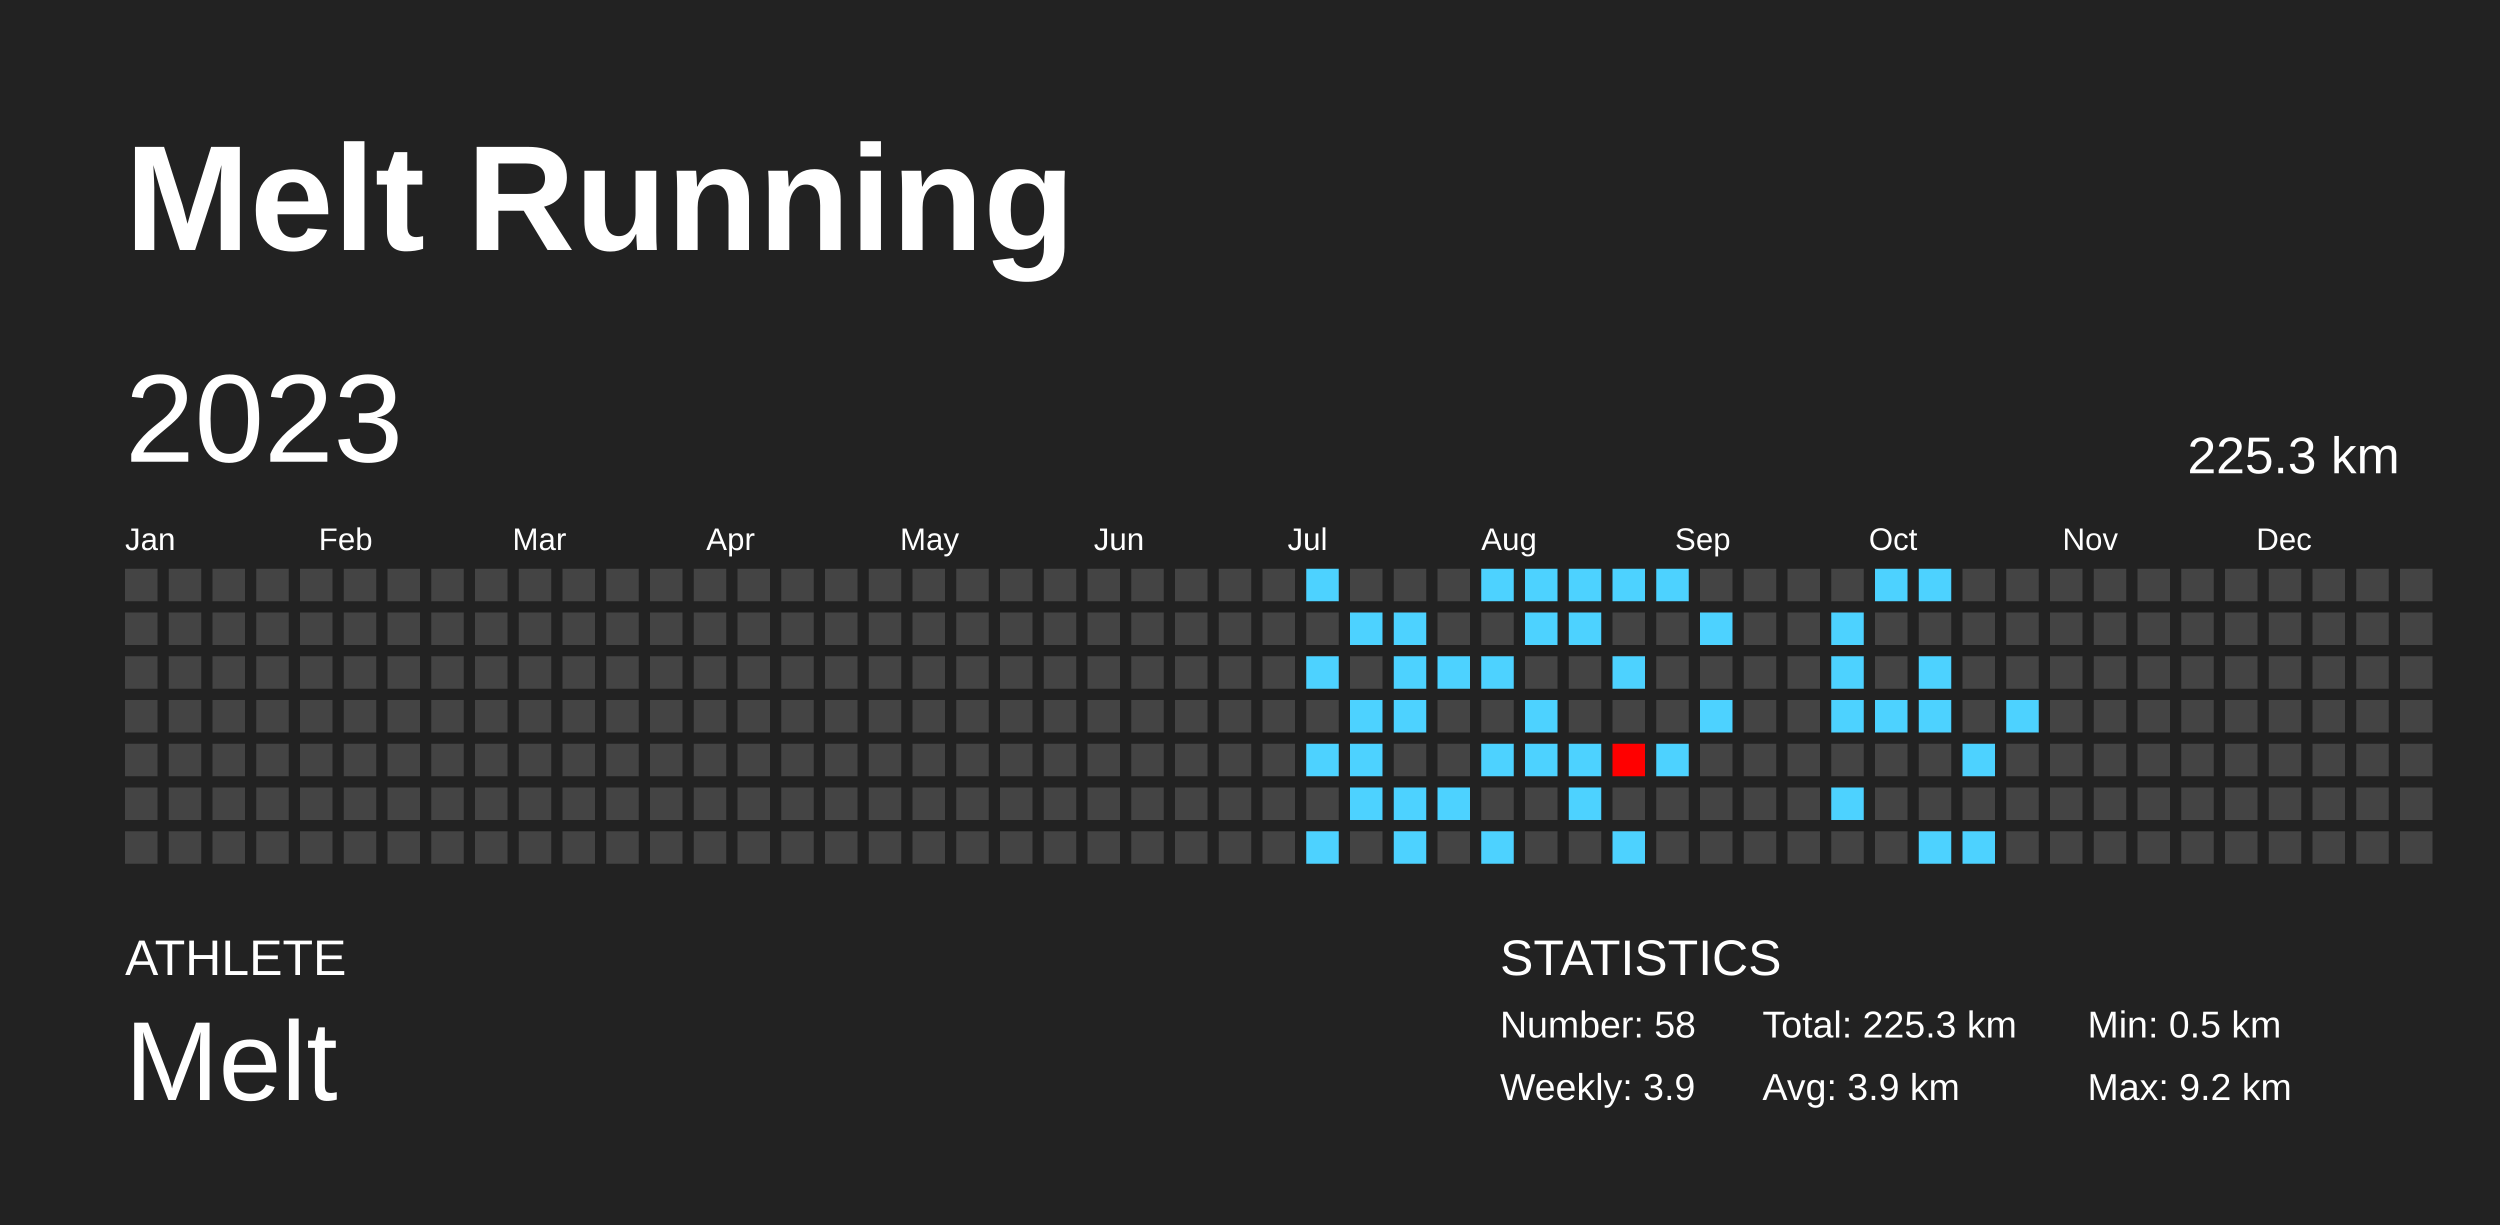
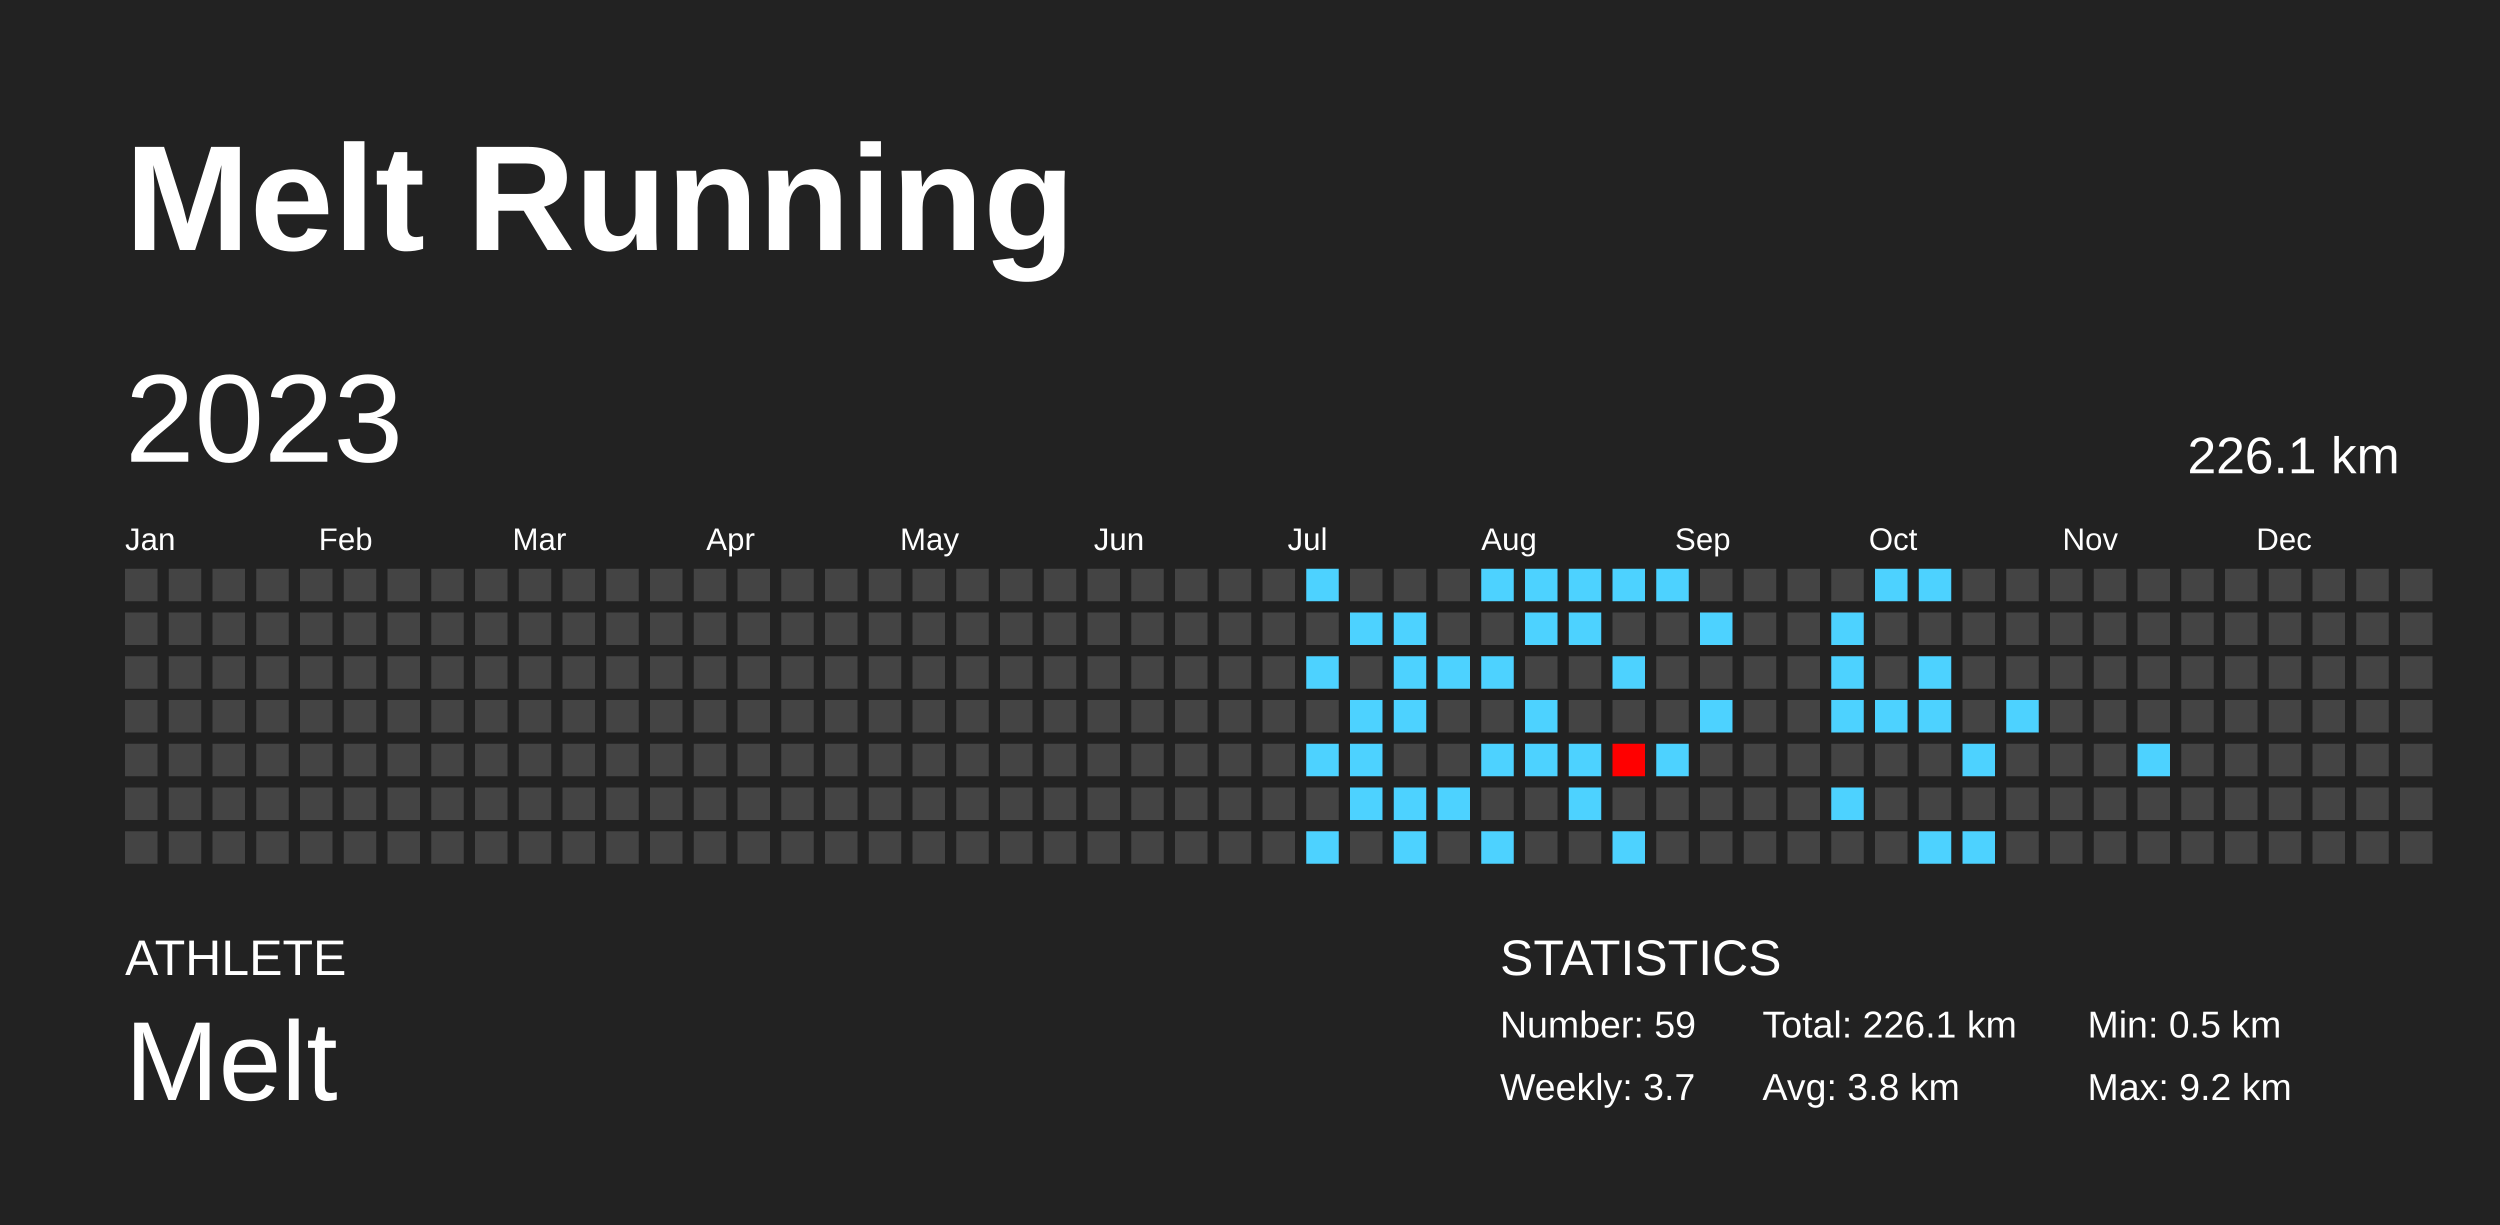
<svg xmlns="http://www.w3.org/2000/svg" baseProfile="full" height="98mm" version="1.1" viewBox="0,0,200,98" width="200mm">
  <defs />
  <rect fill="#222222" height="98" width="200" x="0" y="0" />
  <text fill="#FFFFFF" style="font-size:12px; font-family:Arial; font-weight:bold;" x="10" y="20">Melt Running</text>
  <text fill="#FFFFFF" style="font-size:4px; font-family:Arial" x="10" y="78">ATHLETE</text>
  <text fill="#FFFFFF" style="font-size:9px; font-family:Arial" x="10" y="88">Melt</text>
  <text fill="#FFFFFF" style="font-size:4px; font-family:Arial" x="120" y="78">STATISTICS</text>
-   <text fill="#FFFFFF" style="font-size:3px; font-family:Arial" x="120" y="83">Number: 58</text>
-   <text fill="#FFFFFF" style="font-size:3px; font-family:Arial" x="120" y="88">Weekly: 3.9</text>
-   <text fill="#FFFFFF" style="font-size:3px; font-family:Arial" x="141" y="83">Total: 225.3 km</text>
-   <text fill="#FFFFFF" style="font-size:3px; font-family:Arial" x="141" y="88">Avg: 3.9 km</text>
+   <text fill="#FFFFFF" style="font-size:3px; font-family:Arial" x="120" y="83">Number: 59</text>
+   <text fill="#FFFFFF" style="font-size:3px; font-family:Arial" x="120" y="88">Weekly: 3.7</text>
+   <text fill="#FFFFFF" style="font-size:3px; font-family:Arial" x="141" y="83">Total: 226.1 km</text>
+   <text fill="#FFFFFF" style="font-size:3px; font-family:Arial" x="141" y="88">Avg: 3.8 km</text>
  <text fill="#FFFFFF" style="font-size:3px; font-family:Arial" x="167" y="83">Min: 0.5 km</text>
  <text fill="#FFFFFF" style="font-size:3px; font-family:Arial" x="167" y="88">Max: 9.2 km</text>
  <text dominant-baseline="hanging" fill="#FFFFFF" style="font-size:10.0px; font-family:Arial;" x="10" y="30">2023</text>
-   <text dominant-baseline="hanging" fill="#FFFFFF" style="font-size:4.125px; font-family:Arial;" x="175" y="35">225.3 km</text>
+   <text dominant-baseline="hanging" fill="#FFFFFF" style="font-size:4.125px; font-family:Arial;" x="175" y="35">226.1 km</text>
  <text fill="#FFFFFF" style="font-size:2.5px; font-family:Arial" x="10.0" y="44">Jan</text>
  <text fill="#FFFFFF" style="font-size:2.5px; font-family:Arial" x="25.5" y="44">Feb</text>
  <text fill="#FFFFFF" style="font-size:2.5px; font-family:Arial" x="41.0" y="44">Mar</text>
  <text fill="#FFFFFF" style="font-size:2.5px; font-family:Arial" x="56.5" y="44">Apr</text>
  <text fill="#FFFFFF" style="font-size:2.5px; font-family:Arial" x="72.0" y="44">May</text>
  <text fill="#FFFFFF" style="font-size:2.5px; font-family:Arial" x="87.5" y="44">Jun</text>
  <text fill="#FFFFFF" style="font-size:2.5px; font-family:Arial" x="103.0" y="44">Jul</text>
  <text fill="#FFFFFF" style="font-size:2.5px; font-family:Arial" x="118.5" y="44">Aug</text>
  <text fill="#FFFFFF" style="font-size:2.5px; font-family:Arial" x="134.0" y="44">Sep</text>
  <text fill="#FFFFFF" style="font-size:2.5px; font-family:Arial" x="149.5" y="44">Oct</text>
  <text fill="#FFFFFF" style="font-size:2.5px; font-family:Arial" x="165.0" y="44">Nov</text>
  <text fill="#FFFFFF" style="font-size:2.5px; font-family:Arial" x="180.5" y="44">Dec</text>
  <rect fill="#444444" height="2.6" width="2.6" x="10.0" y="45.5" />
  <rect fill="#444444" height="2.6" width="2.6" x="10.0" y="49.0" />
  <rect fill="#444444" height="2.6" width="2.6" x="10.0" y="52.5" />
  <rect fill="#444444" height="2.6" width="2.6" x="10.0" y="56.0" />
  <rect fill="#444444" height="2.6" width="2.6" x="10.0" y="59.5" />
  <rect fill="#444444" height="2.6" width="2.6" x="10.0" y="63.0" />
  <rect fill="#444444" height="2.6" width="2.6" x="10.0" y="66.5" />
  <rect fill="#444444" height="2.6" width="2.6" x="13.5" y="45.5" />
  <rect fill="#444444" height="2.6" width="2.6" x="13.5" y="49.0" />
  <rect fill="#444444" height="2.6" width="2.6" x="13.5" y="52.5" />
  <rect fill="#444444" height="2.6" width="2.6" x="13.5" y="56.0" />
  <rect fill="#444444" height="2.6" width="2.6" x="13.5" y="59.5" />
  <rect fill="#444444" height="2.6" width="2.6" x="13.5" y="63.0" />
  <rect fill="#444444" height="2.6" width="2.6" x="13.5" y="66.5" />
  <rect fill="#444444" height="2.6" width="2.6" x="17.0" y="45.5" />
  <rect fill="#444444" height="2.6" width="2.6" x="17.0" y="49.0" />
  <rect fill="#444444" height="2.6" width="2.6" x="17.0" y="52.5" />
  <rect fill="#444444" height="2.6" width="2.6" x="17.0" y="56.0" />
  <rect fill="#444444" height="2.6" width="2.6" x="17.0" y="59.5" />
  <rect fill="#444444" height="2.6" width="2.6" x="17.0" y="63.0" />
  <rect fill="#444444" height="2.6" width="2.6" x="17.0" y="66.5" />
  <rect fill="#444444" height="2.6" width="2.6" x="20.5" y="45.5" />
  <rect fill="#444444" height="2.6" width="2.6" x="20.5" y="49.0" />
  <rect fill="#444444" height="2.6" width="2.6" x="20.5" y="52.5" />
  <rect fill="#444444" height="2.6" width="2.6" x="20.5" y="56.0" />
  <rect fill="#444444" height="2.6" width="2.6" x="20.5" y="59.5" />
  <rect fill="#444444" height="2.6" width="2.6" x="20.5" y="63.0" />
  <rect fill="#444444" height="2.6" width="2.6" x="20.5" y="66.5" />
  <rect fill="#444444" height="2.6" width="2.6" x="24.0" y="45.5" />
  <rect fill="#444444" height="2.6" width="2.6" x="24.0" y="49.0" />
  <rect fill="#444444" height="2.6" width="2.6" x="24.0" y="52.5" />
  <rect fill="#444444" height="2.6" width="2.6" x="24.0" y="56.0" />
  <rect fill="#444444" height="2.6" width="2.6" x="24.0" y="59.5" />
  <rect fill="#444444" height="2.6" width="2.6" x="24.0" y="63.0" />
  <rect fill="#444444" height="2.6" width="2.6" x="24.0" y="66.5" />
  <rect fill="#444444" height="2.6" width="2.6" x="27.5" y="45.5" />
  <rect fill="#444444" height="2.6" width="2.6" x="27.5" y="49.0" />
  <rect fill="#444444" height="2.6" width="2.6" x="27.5" y="52.5" />
  <rect fill="#444444" height="2.6" width="2.6" x="27.5" y="56.0" />
  <rect fill="#444444" height="2.6" width="2.6" x="27.5" y="59.5" />
  <rect fill="#444444" height="2.6" width="2.6" x="27.5" y="63.0" />
  <rect fill="#444444" height="2.6" width="2.6" x="27.5" y="66.5" />
  <rect fill="#444444" height="2.6" width="2.6" x="31.0" y="45.5" />
  <rect fill="#444444" height="2.6" width="2.6" x="31.0" y="49.0" />
  <rect fill="#444444" height="2.6" width="2.6" x="31.0" y="52.5" />
  <rect fill="#444444" height="2.6" width="2.6" x="31.0" y="56.0" />
  <rect fill="#444444" height="2.6" width="2.6" x="31.0" y="59.5" />
  <rect fill="#444444" height="2.6" width="2.6" x="31.0" y="63.0" />
  <rect fill="#444444" height="2.6" width="2.6" x="31.0" y="66.5" />
  <rect fill="#444444" height="2.6" width="2.6" x="34.5" y="45.5" />
  <rect fill="#444444" height="2.6" width="2.6" x="34.5" y="49.0" />
  <rect fill="#444444" height="2.6" width="2.6" x="34.5" y="52.5" />
  <rect fill="#444444" height="2.6" width="2.6" x="34.5" y="56.0" />
  <rect fill="#444444" height="2.6" width="2.6" x="34.5" y="59.5" />
  <rect fill="#444444" height="2.6" width="2.6" x="34.5" y="63.0" />
  <rect fill="#444444" height="2.6" width="2.6" x="34.5" y="66.5" />
  <rect fill="#444444" height="2.6" width="2.6" x="38.0" y="45.5" />
  <rect fill="#444444" height="2.6" width="2.6" x="38.0" y="49.0" />
  <rect fill="#444444" height="2.6" width="2.6" x="38.0" y="52.5" />
  <rect fill="#444444" height="2.6" width="2.6" x="38.0" y="56.0" />
  <rect fill="#444444" height="2.6" width="2.6" x="38.0" y="59.5" />
  <rect fill="#444444" height="2.6" width="2.6" x="38.0" y="63.0" />
  <rect fill="#444444" height="2.6" width="2.6" x="38.0" y="66.5" />
  <rect fill="#444444" height="2.6" width="2.6" x="41.5" y="45.5" />
  <rect fill="#444444" height="2.6" width="2.6" x="41.5" y="49.0" />
  <rect fill="#444444" height="2.6" width="2.6" x="41.5" y="52.5" />
  <rect fill="#444444" height="2.6" width="2.6" x="41.5" y="56.0" />
  <rect fill="#444444" height="2.6" width="2.6" x="41.5" y="59.5" />
  <rect fill="#444444" height="2.6" width="2.6" x="41.5" y="63.0" />
  <rect fill="#444444" height="2.6" width="2.6" x="41.5" y="66.5" />
  <rect fill="#444444" height="2.6" width="2.6" x="45.0" y="45.5" />
  <rect fill="#444444" height="2.6" width="2.6" x="45.0" y="49.0" />
  <rect fill="#444444" height="2.6" width="2.6" x="45.0" y="52.5" />
  <rect fill="#444444" height="2.6" width="2.6" x="45.0" y="56.0" />
  <rect fill="#444444" height="2.6" width="2.6" x="45.0" y="59.5" />
  <rect fill="#444444" height="2.6" width="2.6" x="45.0" y="63.0" />
  <rect fill="#444444" height="2.6" width="2.6" x="45.0" y="66.5" />
  <rect fill="#444444" height="2.6" width="2.6" x="48.5" y="45.5" />
  <rect fill="#444444" height="2.6" width="2.6" x="48.5" y="49.0" />
  <rect fill="#444444" height="2.6" width="2.6" x="48.5" y="52.5" />
  <rect fill="#444444" height="2.6" width="2.6" x="48.5" y="56.0" />
  <rect fill="#444444" height="2.6" width="2.6" x="48.5" y="59.5" />
  <rect fill="#444444" height="2.6" width="2.6" x="48.5" y="63.0" />
  <rect fill="#444444" height="2.6" width="2.6" x="48.5" y="66.5" />
  <rect fill="#444444" height="2.6" width="2.6" x="52.0" y="45.5" />
  <rect fill="#444444" height="2.6" width="2.6" x="52.0" y="49.0" />
  <rect fill="#444444" height="2.6" width="2.6" x="52.0" y="52.5" />
  <rect fill="#444444" height="2.6" width="2.6" x="52.0" y="56.0" />
  <rect fill="#444444" height="2.6" width="2.6" x="52.0" y="59.5" />
  <rect fill="#444444" height="2.6" width="2.6" x="52.0" y="63.0" />
  <rect fill="#444444" height="2.6" width="2.6" x="52.0" y="66.5" />
  <rect fill="#444444" height="2.6" width="2.6" x="55.5" y="45.5" />
  <rect fill="#444444" height="2.6" width="2.6" x="55.5" y="49.0" />
  <rect fill="#444444" height="2.6" width="2.6" x="55.5" y="52.5" />
  <rect fill="#444444" height="2.6" width="2.6" x="55.5" y="56.0" />
  <rect fill="#444444" height="2.6" width="2.6" x="55.5" y="59.5" />
  <rect fill="#444444" height="2.6" width="2.6" x="55.5" y="63.0" />
  <rect fill="#444444" height="2.6" width="2.6" x="55.5" y="66.5" />
  <rect fill="#444444" height="2.6" width="2.6" x="59.0" y="45.5" />
  <rect fill="#444444" height="2.6" width="2.6" x="59.0" y="49.0" />
  <rect fill="#444444" height="2.6" width="2.6" x="59.0" y="52.5" />
  <rect fill="#444444" height="2.6" width="2.6" x="59.0" y="56.0" />
  <rect fill="#444444" height="2.6" width="2.6" x="59.0" y="59.5" />
  <rect fill="#444444" height="2.6" width="2.6" x="59.0" y="63.0" />
  <rect fill="#444444" height="2.6" width="2.6" x="59.0" y="66.5" />
  <rect fill="#444444" height="2.6" width="2.6" x="62.5" y="45.5" />
  <rect fill="#444444" height="2.6" width="2.6" x="62.5" y="49.0" />
  <rect fill="#444444" height="2.6" width="2.6" x="62.5" y="52.5" />
  <rect fill="#444444" height="2.6" width="2.6" x="62.5" y="56.0" />
  <rect fill="#444444" height="2.6" width="2.6" x="62.5" y="59.5" />
  <rect fill="#444444" height="2.6" width="2.6" x="62.5" y="63.0" />
  <rect fill="#444444" height="2.6" width="2.6" x="62.5" y="66.5" />
  <rect fill="#444444" height="2.6" width="2.6" x="66.0" y="45.5" />
  <rect fill="#444444" height="2.6" width="2.6" x="66.0" y="49.0" />
  <rect fill="#444444" height="2.6" width="2.6" x="66.0" y="52.5" />
  <rect fill="#444444" height="2.6" width="2.6" x="66.0" y="56.0" />
  <rect fill="#444444" height="2.6" width="2.6" x="66.0" y="59.5" />
  <rect fill="#444444" height="2.6" width="2.6" x="66.0" y="63.0" />
  <rect fill="#444444" height="2.6" width="2.6" x="66.0" y="66.5" />
  <rect fill="#444444" height="2.6" width="2.6" x="69.5" y="45.5" />
  <rect fill="#444444" height="2.6" width="2.6" x="69.5" y="49.0" />
  <rect fill="#444444" height="2.6" width="2.6" x="69.5" y="52.5" />
  <rect fill="#444444" height="2.6" width="2.6" x="69.5" y="56.0" />
  <rect fill="#444444" height="2.6" width="2.6" x="69.5" y="59.5" />
  <rect fill="#444444" height="2.6" width="2.6" x="69.5" y="63.0" />
  <rect fill="#444444" height="2.6" width="2.6" x="69.5" y="66.5" />
  <rect fill="#444444" height="2.6" width="2.6" x="73.0" y="45.5" />
  <rect fill="#444444" height="2.6" width="2.6" x="73.0" y="49.0" />
  <rect fill="#444444" height="2.6" width="2.6" x="73.0" y="52.5" />
  <rect fill="#444444" height="2.6" width="2.6" x="73.0" y="56.0" />
  <rect fill="#444444" height="2.6" width="2.6" x="73.0" y="59.5" />
  <rect fill="#444444" height="2.6" width="2.6" x="73.0" y="63.0" />
  <rect fill="#444444" height="2.6" width="2.6" x="73.0" y="66.5" />
  <rect fill="#444444" height="2.6" width="2.6" x="76.5" y="45.5" />
  <rect fill="#444444" height="2.6" width="2.6" x="76.5" y="49.0" />
  <rect fill="#444444" height="2.6" width="2.6" x="76.5" y="52.5" />
  <rect fill="#444444" height="2.6" width="2.6" x="76.5" y="56.0" />
  <rect fill="#444444" height="2.6" width="2.6" x="76.5" y="59.5" />
  <rect fill="#444444" height="2.6" width="2.6" x="76.5" y="63.0" />
  <rect fill="#444444" height="2.6" width="2.6" x="76.5" y="66.5" />
  <rect fill="#444444" height="2.6" width="2.6" x="80.0" y="45.5" />
  <rect fill="#444444" height="2.6" width="2.6" x="80.0" y="49.0" />
  <rect fill="#444444" height="2.6" width="2.6" x="80.0" y="52.5" />
  <rect fill="#444444" height="2.6" width="2.6" x="80.0" y="56.0" />
  <rect fill="#444444" height="2.6" width="2.6" x="80.0" y="59.5" />
  <rect fill="#444444" height="2.6" width="2.6" x="80.0" y="63.0" />
  <rect fill="#444444" height="2.6" width="2.6" x="80.0" y="66.5" />
  <rect fill="#444444" height="2.6" width="2.6" x="83.5" y="45.5" />
  <rect fill="#444444" height="2.6" width="2.6" x="83.5" y="49.0" />
  <rect fill="#444444" height="2.6" width="2.6" x="83.5" y="52.5" />
  <rect fill="#444444" height="2.6" width="2.6" x="83.5" y="56.0" />
  <rect fill="#444444" height="2.6" width="2.6" x="83.5" y="59.5" />
  <rect fill="#444444" height="2.6" width="2.6" x="83.5" y="63.0" />
  <rect fill="#444444" height="2.6" width="2.6" x="83.5" y="66.5" />
  <rect fill="#444444" height="2.6" width="2.6" x="87.0" y="45.5" />
  <rect fill="#444444" height="2.6" width="2.6" x="87.0" y="49.0" />
  <rect fill="#444444" height="2.6" width="2.6" x="87.0" y="52.5" />
  <rect fill="#444444" height="2.6" width="2.6" x="87.0" y="56.0" />
  <rect fill="#444444" height="2.6" width="2.6" x="87.0" y="59.5" />
  <rect fill="#444444" height="2.6" width="2.6" x="87.0" y="63.0" />
  <rect fill="#444444" height="2.6" width="2.6" x="87.0" y="66.5" />
  <rect fill="#444444" height="2.6" width="2.6" x="90.5" y="45.5" />
  <rect fill="#444444" height="2.6" width="2.6" x="90.5" y="49.0" />
  <rect fill="#444444" height="2.6" width="2.6" x="90.5" y="52.5" />
  <rect fill="#444444" height="2.6" width="2.6" x="90.5" y="56.0" />
  <rect fill="#444444" height="2.6" width="2.6" x="90.5" y="59.5" />
  <rect fill="#444444" height="2.6" width="2.6" x="90.5" y="63.0" />
  <rect fill="#444444" height="2.6" width="2.6" x="90.5" y="66.5" />
  <rect fill="#444444" height="2.6" width="2.6" x="94.0" y="45.5" />
  <rect fill="#444444" height="2.6" width="2.6" x="94.0" y="49.0" />
  <rect fill="#444444" height="2.6" width="2.6" x="94.0" y="52.5" />
  <rect fill="#444444" height="2.6" width="2.6" x="94.0" y="56.0" />
  <rect fill="#444444" height="2.6" width="2.6" x="94.0" y="59.5" />
  <rect fill="#444444" height="2.6" width="2.6" x="94.0" y="63.0" />
  <rect fill="#444444" height="2.6" width="2.6" x="94.0" y="66.5" />
  <rect fill="#444444" height="2.6" width="2.6" x="97.5" y="45.5" />
  <rect fill="#444444" height="2.6" width="2.6" x="97.5" y="49.0" />
  <rect fill="#444444" height="2.6" width="2.6" x="97.5" y="52.5" />
  <rect fill="#444444" height="2.6" width="2.6" x="97.5" y="56.0" />
  <rect fill="#444444" height="2.6" width="2.6" x="97.5" y="59.5" />
  <rect fill="#444444" height="2.6" width="2.6" x="97.5" y="63.0" />
  <rect fill="#444444" height="2.6" width="2.6" x="97.5" y="66.5" />
  <rect fill="#444444" height="2.6" width="2.6" x="101.0" y="45.5" />
  <rect fill="#444444" height="2.6" width="2.6" x="101.0" y="49.0" />
  <rect fill="#444444" height="2.6" width="2.6" x="101.0" y="52.5" />
  <rect fill="#444444" height="2.6" width="2.6" x="101.0" y="56.0" />
  <rect fill="#444444" height="2.6" width="2.6" x="101.0" y="59.5" />
  <rect fill="#444444" height="2.6" width="2.6" x="101.0" y="63.0" />
  <rect fill="#444444" height="2.6" width="2.6" x="101.0" y="66.5" />
  <rect fill="#4dd2ff" height="2.6" width="2.6" x="104.5" y="45.5" />
  <rect fill="#444444" height="2.6" width="2.6" x="104.5" y="49.0" />
  <rect fill="#4dd2ff" height="2.6" width="2.6" x="104.5" y="52.5" />
  <rect fill="#444444" height="2.6" width="2.6" x="104.5" y="56.0" />
  <rect fill="#4dd2ff" height="2.6" width="2.6" x="104.5" y="59.5" />
  <rect fill="#444444" height="2.6" width="2.6" x="104.5" y="63.0" />
  <rect fill="#4dd2ff" height="2.6" width="2.6" x="104.5" y="66.5" />
  <rect fill="#444444" height="2.6" width="2.6" x="108.0" y="45.5" />
  <rect fill="#4dd2ff" height="2.6" width="2.6" x="108.0" y="49.0" />
  <rect fill="#444444" height="2.6" width="2.6" x="108.0" y="52.5" />
  <rect fill="#4dd2ff" height="2.6" width="2.6" x="108.0" y="56.0" />
  <rect fill="#4dd2ff" height="2.6" width="2.6" x="108.0" y="59.5" />
  <rect fill="#4dd2ff" height="2.6" width="2.6" x="108.0" y="63.0" />
  <rect fill="#444444" height="2.6" width="2.6" x="108.0" y="66.5" />
  <rect fill="#444444" height="2.6" width="2.6" x="111.5" y="45.5" />
  <rect fill="#4dd2ff" height="2.6" width="2.6" x="111.5" y="49.0" />
  <rect fill="#4dd2ff" height="2.6" width="2.6" x="111.5" y="52.5" />
  <rect fill="#4dd2ff" height="2.6" width="2.6" x="111.5" y="56.0" />
  <rect fill="#444444" height="2.6" width="2.6" x="111.5" y="59.5" />
  <rect fill="#4dd2ff" height="2.6" width="2.6" x="111.5" y="63.0" />
  <rect fill="#4dd2ff" height="2.6" width="2.6" x="111.5" y="66.5" />
  <rect fill="#444444" height="2.6" width="2.6" x="115.0" y="45.5" />
  <rect fill="#444444" height="2.6" width="2.6" x="115.0" y="49.0" />
  <rect fill="#4dd2ff" height="2.6" width="2.6" x="115.0" y="52.5" />
  <rect fill="#444444" height="2.6" width="2.6" x="115.0" y="56.0" />
  <rect fill="#444444" height="2.6" width="2.6" x="115.0" y="59.5" />
  <rect fill="#4dd2ff" height="2.6" width="2.6" x="115.0" y="63.0" />
  <rect fill="#444444" height="2.6" width="2.6" x="115.0" y="66.5" />
  <rect fill="#4dd2ff" height="2.6" width="2.6" x="118.5" y="45.5" />
  <rect fill="#444444" height="2.6" width="2.6" x="118.5" y="49.0" />
  <rect fill="#4dd2ff" height="2.6" width="2.6" x="118.5" y="52.5" />
  <rect fill="#444444" height="2.6" width="2.6" x="118.5" y="56.0" />
  <rect fill="#4dd2ff" height="2.6" width="2.6" x="118.5" y="59.5" />
  <rect fill="#444444" height="2.6" width="2.6" x="118.5" y="63.0" />
  <rect fill="#4dd2ff" height="2.6" width="2.6" x="118.5" y="66.5" />
  <rect fill="#4dd2ff" height="2.6" width="2.6" x="122.0" y="45.5" />
  <rect fill="#4dd2ff" height="2.6" width="2.6" x="122.0" y="49.0" />
  <rect fill="#444444" height="2.6" width="2.6" x="122.0" y="52.5" />
  <rect fill="#4dd2ff" height="2.6" width="2.6" x="122.0" y="56.0" />
  <rect fill="#4dd2ff" height="2.6" width="2.6" x="122.0" y="59.5" />
  <rect fill="#444444" height="2.6" width="2.6" x="122.0" y="63.0" />
  <rect fill="#444444" height="2.6" width="2.6" x="122.0" y="66.5" />
  <rect fill="#4dd2ff" height="2.6" width="2.6" x="125.5" y="45.5" />
  <rect fill="#4dd2ff" height="2.6" width="2.6" x="125.5" y="49.0" />
  <rect fill="#444444" height="2.6" width="2.6" x="125.5" y="52.5" />
  <rect fill="#444444" height="2.6" width="2.6" x="125.5" y="56.0" />
  <rect fill="#4dd2ff" height="2.6" width="2.6" x="125.5" y="59.5" />
  <rect fill="#4dd2ff" height="2.6" width="2.6" x="125.5" y="63.0" />
  <rect fill="#444444" height="2.6" width="2.6" x="125.5" y="66.5" />
  <rect fill="#4dd2ff" height="2.6" width="2.6" x="129.0" y="45.5" />
  <rect fill="#444444" height="2.6" width="2.6" x="129.0" y="49.0" />
  <rect fill="#4dd2ff" height="2.6" width="2.6" x="129.0" y="52.5" />
  <rect fill="#444444" height="2.6" width="2.6" x="129.0" y="56.0" />
  <rect fill="#ff0000" height="2.6" width="2.6" x="129.0" y="59.5" />
  <rect fill="#444444" height="2.6" width="2.6" x="129.0" y="63.0" />
  <rect fill="#4dd2ff" height="2.6" width="2.6" x="129.0" y="66.5" />
  <rect fill="#4dd2ff" height="2.6" width="2.6" x="132.5" y="45.5" />
  <rect fill="#444444" height="2.6" width="2.6" x="132.5" y="49.0" />
  <rect fill="#444444" height="2.6" width="2.6" x="132.5" y="52.5" />
  <rect fill="#444444" height="2.6" width="2.6" x="132.5" y="56.0" />
  <rect fill="#4dd2ff" height="2.6" width="2.6" x="132.5" y="59.5" />
  <rect fill="#444444" height="2.6" width="2.6" x="132.5" y="63.0" />
  <rect fill="#444444" height="2.6" width="2.6" x="132.5" y="66.5" />
  <rect fill="#444444" height="2.6" width="2.6" x="136.0" y="45.5" />
  <rect fill="#4dd2ff" height="2.6" width="2.6" x="136.0" y="49.0" />
  <rect fill="#444444" height="2.6" width="2.6" x="136.0" y="52.5" />
  <rect fill="#4dd2ff" height="2.6" width="2.6" x="136.0" y="56.0" />
  <rect fill="#444444" height="2.6" width="2.6" x="136.0" y="59.5" />
  <rect fill="#444444" height="2.6" width="2.6" x="136.0" y="63.0" />
  <rect fill="#444444" height="2.6" width="2.6" x="136.0" y="66.5" />
  <rect fill="#444444" height="2.6" width="2.6" x="139.5" y="45.5" />
  <rect fill="#444444" height="2.6" width="2.6" x="139.5" y="49.0" />
  <rect fill="#444444" height="2.6" width="2.6" x="139.5" y="52.5" />
  <rect fill="#444444" height="2.6" width="2.6" x="139.5" y="56.0" />
  <rect fill="#444444" height="2.6" width="2.6" x="139.5" y="59.5" />
  <rect fill="#444444" height="2.6" width="2.6" x="139.5" y="63.0" />
  <rect fill="#444444" height="2.6" width="2.6" x="139.5" y="66.5" />
  <rect fill="#444444" height="2.6" width="2.6" x="143.0" y="45.5" />
  <rect fill="#444444" height="2.6" width="2.6" x="143.0" y="49.0" />
  <rect fill="#444444" height="2.6" width="2.6" x="143.0" y="52.5" />
  <rect fill="#444444" height="2.6" width="2.6" x="143.0" y="56.0" />
  <rect fill="#444444" height="2.6" width="2.6" x="143.0" y="59.5" />
  <rect fill="#444444" height="2.6" width="2.6" x="143.0" y="63.0" />
  <rect fill="#444444" height="2.6" width="2.6" x="143.0" y="66.5" />
  <rect fill="#444444" height="2.6" width="2.6" x="146.5" y="45.5" />
  <rect fill="#4dd2ff" height="2.6" width="2.6" x="146.5" y="49.0" />
  <rect fill="#4dd2ff" height="2.6" width="2.6" x="146.5" y="52.5" />
  <rect fill="#4dd2ff" height="2.6" width="2.6" x="146.5" y="56.0" />
  <rect fill="#444444" height="2.6" width="2.6" x="146.5" y="59.5" />
  <rect fill="#4dd2ff" height="2.6" width="2.6" x="146.5" y="63.0" />
  <rect fill="#444444" height="2.6" width="2.6" x="146.5" y="66.5" />
  <rect fill="#4dd2ff" height="2.6" width="2.6" x="150.0" y="45.5" />
  <rect fill="#444444" height="2.6" width="2.6" x="150.0" y="49.0" />
  <rect fill="#444444" height="2.6" width="2.6" x="150.0" y="52.5" />
  <rect fill="#4dd2ff" height="2.6" width="2.6" x="150.0" y="56.0" />
  <rect fill="#444444" height="2.6" width="2.6" x="150.0" y="59.5" />
  <rect fill="#444444" height="2.6" width="2.6" x="150.0" y="63.0" />
  <rect fill="#444444" height="2.6" width="2.6" x="150.0" y="66.5" />
  <rect fill="#4dd2ff" height="2.6" width="2.6" x="153.5" y="45.5" />
  <rect fill="#444444" height="2.6" width="2.6" x="153.5" y="49.0" />
  <rect fill="#4dd2ff" height="2.6" width="2.6" x="153.5" y="52.5" />
  <rect fill="#4dd2ff" height="2.6" width="2.6" x="153.5" y="56.0" />
  <rect fill="#444444" height="2.6" width="2.6" x="153.5" y="59.5" />
  <rect fill="#444444" height="2.6" width="2.6" x="153.5" y="63.0" />
  <rect fill="#4dd2ff" height="2.6" width="2.6" x="153.5" y="66.5" />
  <rect fill="#444444" height="2.6" width="2.6" x="157.0" y="45.5" />
  <rect fill="#444444" height="2.6" width="2.6" x="157.0" y="49.0" />
  <rect fill="#444444" height="2.6" width="2.6" x="157.0" y="52.5" />
  <rect fill="#444444" height="2.6" width="2.6" x="157.0" y="56.0" />
  <rect fill="#4dd2ff" height="2.6" width="2.6" x="157.0" y="59.5" />
  <rect fill="#444444" height="2.6" width="2.6" x="157.0" y="63.0" />
  <rect fill="#4dd2ff" height="2.6" width="2.6" x="157.0" y="66.5" />
  <rect fill="#444444" height="2.6" width="2.6" x="160.5" y="45.5" />
  <rect fill="#444444" height="2.6" width="2.6" x="160.5" y="49.0" />
  <rect fill="#444444" height="2.6" width="2.6" x="160.5" y="52.5" />
  <rect fill="#4dd2ff" height="2.6" width="2.6" x="160.5" y="56.0" />
  <rect fill="#444444" height="2.6" width="2.6" x="160.5" y="59.5" />
  <rect fill="#444444" height="2.6" width="2.6" x="160.5" y="63.0" />
  <rect fill="#444444" height="2.6" width="2.6" x="160.5" y="66.5" />
  <rect fill="#444444" height="2.6" width="2.6" x="164.0" y="45.5" />
  <rect fill="#444444" height="2.6" width="2.6" x="164.0" y="49.0" />
  <rect fill="#444444" height="2.6" width="2.6" x="164.0" y="52.5" />
  <rect fill="#444444" height="2.6" width="2.6" x="164.0" y="56.0" />
  <rect fill="#444444" height="2.6" width="2.6" x="164.0" y="59.5" />
  <rect fill="#444444" height="2.6" width="2.6" x="164.0" y="63.0" />
  <rect fill="#444444" height="2.6" width="2.6" x="164.0" y="66.5" />
  <rect fill="#444444" height="2.6" width="2.6" x="167.5" y="45.5" />
  <rect fill="#444444" height="2.6" width="2.6" x="167.5" y="49.0" />
  <rect fill="#444444" height="2.6" width="2.6" x="167.5" y="52.5" />
  <rect fill="#444444" height="2.6" width="2.6" x="167.5" y="56.0" />
  <rect fill="#444444" height="2.6" width="2.6" x="167.5" y="59.5" />
  <rect fill="#444444" height="2.6" width="2.6" x="167.5" y="63.0" />
  <rect fill="#444444" height="2.6" width="2.6" x="167.5" y="66.5" />
  <rect fill="#444444" height="2.6" width="2.6" x="171.0" y="45.5" />
  <rect fill="#444444" height="2.6" width="2.6" x="171.0" y="49.0" />
  <rect fill="#444444" height="2.6" width="2.6" x="171.0" y="52.5" />
  <rect fill="#444444" height="2.6" width="2.6" x="171.0" y="56.0" />
-   <rect fill="#444444" height="2.6" width="2.6" x="171.0" y="59.5" />
+   <rect fill="#4dd2ff" height="2.6" width="2.6" x="171.0" y="59.5" />
  <rect fill="#444444" height="2.6" width="2.6" x="171.0" y="63.0" />
  <rect fill="#444444" height="2.6" width="2.6" x="171.0" y="66.5" />
  <rect fill="#444444" height="2.6" width="2.6" x="174.5" y="45.5" />
  <rect fill="#444444" height="2.6" width="2.6" x="174.5" y="49.0" />
  <rect fill="#444444" height="2.6" width="2.6" x="174.5" y="52.5" />
  <rect fill="#444444" height="2.6" width="2.6" x="174.5" y="56.0" />
  <rect fill="#444444" height="2.6" width="2.6" x="174.5" y="59.5" />
  <rect fill="#444444" height="2.6" width="2.6" x="174.5" y="63.0" />
  <rect fill="#444444" height="2.6" width="2.6" x="174.5" y="66.5" />
  <rect fill="#444444" height="2.6" width="2.6" x="178.0" y="45.5" />
  <rect fill="#444444" height="2.6" width="2.6" x="178.0" y="49.0" />
  <rect fill="#444444" height="2.6" width="2.6" x="178.0" y="52.5" />
  <rect fill="#444444" height="2.6" width="2.6" x="178.0" y="56.0" />
  <rect fill="#444444" height="2.6" width="2.6" x="178.0" y="59.5" />
  <rect fill="#444444" height="2.6" width="2.6" x="178.0" y="63.0" />
  <rect fill="#444444" height="2.6" width="2.6" x="178.0" y="66.5" />
  <rect fill="#444444" height="2.6" width="2.6" x="181.5" y="45.5" />
  <rect fill="#444444" height="2.6" width="2.6" x="181.5" y="49.0" />
  <rect fill="#444444" height="2.6" width="2.6" x="181.5" y="52.5" />
  <rect fill="#444444" height="2.6" width="2.6" x="181.5" y="56.0" />
  <rect fill="#444444" height="2.6" width="2.6" x="181.5" y="59.5" />
  <rect fill="#444444" height="2.6" width="2.6" x="181.5" y="63.0" />
  <rect fill="#444444" height="2.6" width="2.6" x="181.5" y="66.5" />
  <rect fill="#444444" height="2.6" width="2.6" x="185.0" y="45.5" />
  <rect fill="#444444" height="2.6" width="2.6" x="185.0" y="49.0" />
  <rect fill="#444444" height="2.6" width="2.6" x="185.0" y="52.5" />
  <rect fill="#444444" height="2.6" width="2.6" x="185.0" y="56.0" />
  <rect fill="#444444" height="2.6" width="2.6" x="185.0" y="59.5" />
  <rect fill="#444444" height="2.6" width="2.6" x="185.0" y="63.0" />
  <rect fill="#444444" height="2.6" width="2.6" x="185.0" y="66.5" />
  <rect fill="#444444" height="2.6" width="2.6" x="188.5" y="45.5" />
  <rect fill="#444444" height="2.6" width="2.6" x="188.5" y="49.0" />
  <rect fill="#444444" height="2.6" width="2.6" x="188.5" y="52.5" />
  <rect fill="#444444" height="2.6" width="2.6" x="188.5" y="56.0" />
  <rect fill="#444444" height="2.6" width="2.6" x="188.5" y="59.5" />
  <rect fill="#444444" height="2.6" width="2.6" x="188.5" y="63.0" />
  <rect fill="#444444" height="2.6" width="2.6" x="188.5" y="66.5" />
  <rect fill="#444444" height="2.6" width="2.6" x="192.0" y="45.5" />
  <rect fill="#444444" height="2.6" width="2.6" x="192.0" y="49.0" />
  <rect fill="#444444" height="2.6" width="2.6" x="192.0" y="52.5" />
  <rect fill="#444444" height="2.6" width="2.6" x="192.0" y="56.0" />
  <rect fill="#444444" height="2.6" width="2.6" x="192.0" y="59.5" />
  <rect fill="#444444" height="2.6" width="2.6" x="192.0" y="63.0" />
  <rect fill="#444444" height="2.6" width="2.6" x="192.0" y="66.5" />
</svg>
